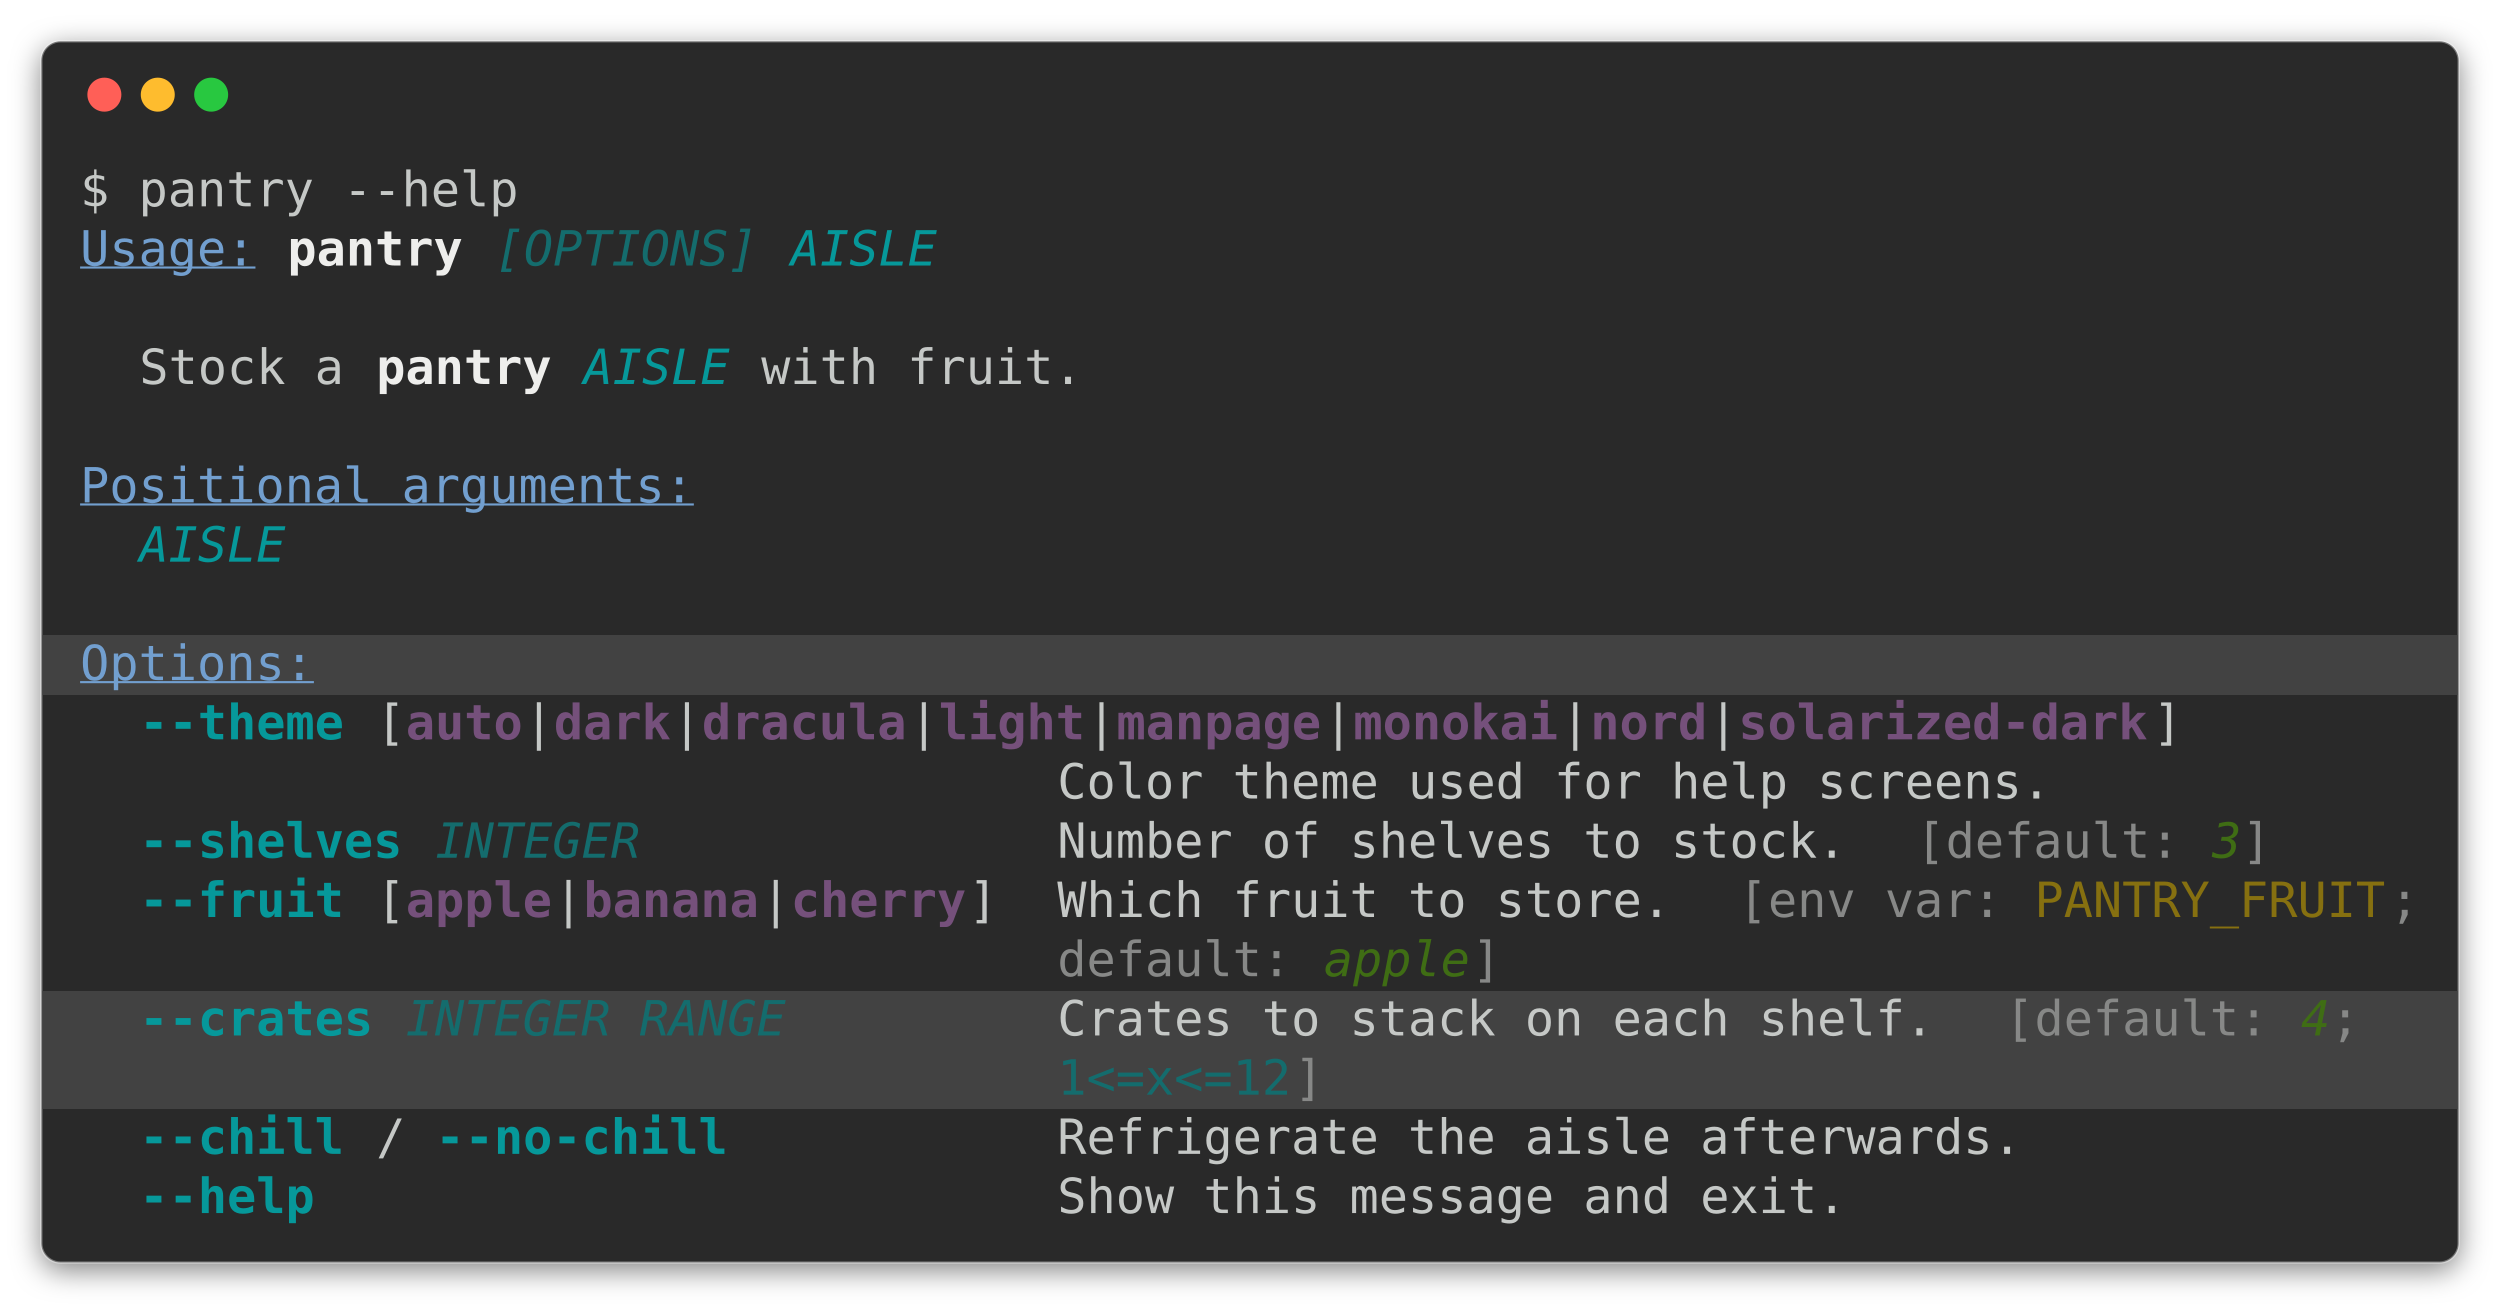
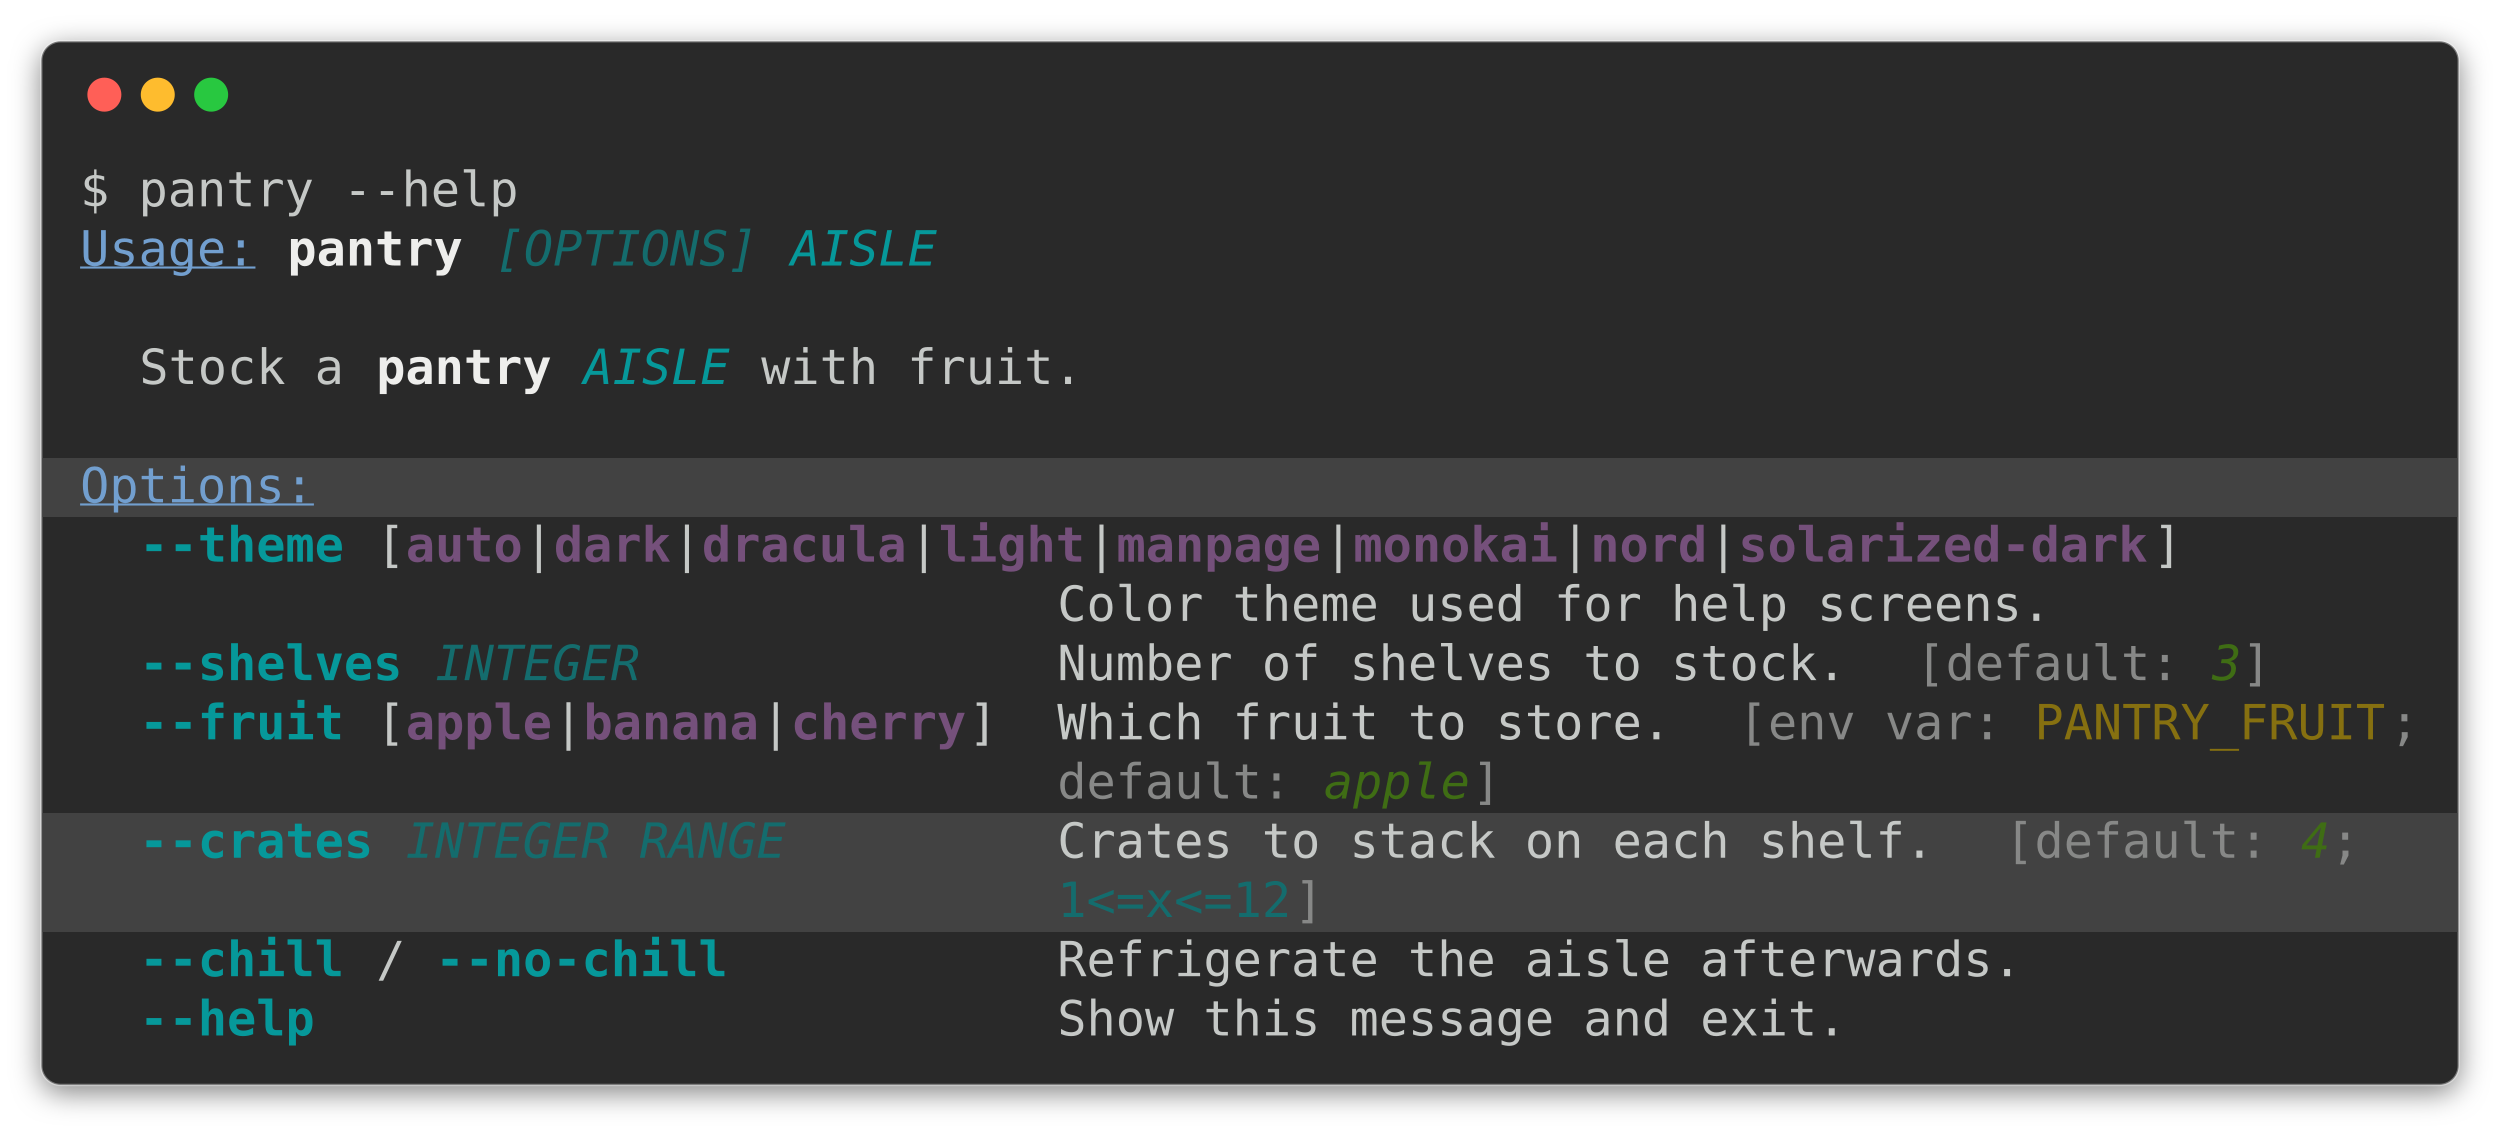
- <svg xmlns="http://www.w3.org/2000/svg" viewBox="0 0 1030 537.2">
+ <svg xmlns="http://www.w3.org/2000/svg" viewBox="0 0 1030 464">
  <style>
    .emphasized-screen-matrix {
        font-family: 'Fira Code', 'Cascadia Code', Menlo, Consolas, monospace;
        font-size: 20px;
        line-height: 24.4px;
        font-variant-east-asian: full-width;
    }
    .emphasized-screen-title {
        font-size: 18px;
        font-weight: bold;
        font-family: 'Fira Code', 'Cascadia Code', Menlo, Consolas, monospace;
    }
    .emphasized-screen-r1 { fill: #c5c8c6 }
    .emphasized-screen-r2 { fill: #729fcf;text-decoration: underline }
    .emphasized-screen-r3 { fill: #eeeeec;font-weight: bold }
    .emphasized-screen-r4 { fill: #146c6d;font-style: italic }
    .emphasized-screen-r5 { fill: #06989a;font-style: italic }
    .emphasized-screen-r6 { fill: #06989a;font-weight: bold }
    .emphasized-screen-r7 { fill: #75507b;font-weight: bold }
    .emphasized-screen-r8 { fill: #878887 }
    .emphasized-screen-r9 { fill: #3f6d14;font-style: italic }
    .emphasized-screen-r10 { fill: #867010 }
    .emphasized-screen-r11 { fill: #146c6d }
</style>
  <defs>
    <clipPath id="emphasized-screen-clip">
-       <rect x="33" y="65" width="963.8" height="439.2" />
+       <rect x="33" y="65" width="963.8" height="366" />
    </clipPath>
    <filter id="emphasized-screen-shadow" x="-50%" y="-50%" width="200%" height="200%">
      <feGaussianBlur in="SourceAlpha" stdDeviation="6" />
      <feOffset dx="0" dy="3" result="cast" />
      <feFlood flood-color="rgba(0,0,0,0.5)" />
      <feComposite in2="cast" operator="in" result="shadow" />
      <feComposite in="shadow" in2="SourceAlpha" operator="out" />
    </filter>
    <clipPath id="emphasized-screen-window">
-       <rect x="17.5" y="17.5" width="995" height="502.2" rx="7.5" />
+       <rect x="17.5" y="17.5" width="995" height="429" rx="7.5" />
    </clipPath>
  </defs>
-   <rect filter="url(#emphasized-screen-shadow)" x="17" y="17" width="996" height="503.2" rx="8" />
-   <rect fill="#292929" stroke="rgba(255,255,255,0.35)" stroke-width="1" x="17" y="17" width="996" height="503.2" rx="8" />
+   <rect filter="url(#emphasized-screen-shadow)" x="17" y="17" width="996" height="430" rx="8" />
+   <rect fill="#292929" stroke="rgba(255,255,255,0.35)" stroke-width="1" x="17" y="17" width="996" height="430" rx="8" />
  <g transform="translate(17, 17)">
    <g transform="translate(26,22)">
      <circle cx="0" cy="0" r="7" fill="#ff5f57" />
      <circle cx="22" cy="0" r="7" fill="#febc2e" />
      <circle cx="44" cy="0" r="7" fill="#28c840" />
    </g>
  </g>
  <g clip-path="url(#emphasized-screen-window)">
-     <rect fill="#424242" x="17.5" y="261.7" width="995" height="24.6" shape-rendering="crispEdges" />
-     <rect fill="#424242" x="17.5" y="408.1" width="995" height="24.6" shape-rendering="crispEdges" />
-     <rect fill="#424242" x="17.5" y="432.5" width="995" height="24.6" shape-rendering="crispEdges" />
+     <rect fill="#424242" x="17.5" y="188.5" width="995" height="24.6" shape-rendering="crispEdges" />
+     <rect fill="#424242" x="17.5" y="334.9" width="995" height="24.6" shape-rendering="crispEdges" />
+     <rect fill="#424242" x="17.5" y="359.3" width="995" height="24.6" shape-rendering="crispEdges" />
  </g>
  <g clip-path="url(#emphasized-screen-clip)">
    <g transform="translate(33, 65)">
      <g class="emphasized-screen-matrix" font-family="monospace" font-size="20" fill="#c5c8c6">
        <text class="emphasized-screen-r1" x="0" textLength="183" y="20">$ pantry --help</text>
        <text class="emphasized-screen-r2" x="0" textLength="73.2" y="44.4">Usage:</text>
        <text class="emphasized-screen-r3" x="85.4" textLength="73.2" y="44.4">pantry</text>
        <text class="emphasized-screen-r4" x="170.8" textLength="109.8" y="44.4">[OPTIONS]</text>
        <text class="emphasized-screen-r5" x="292.8" textLength="61" y="44.4">AISLE</text>
        <text class="emphasized-screen-r1" x="24.4" textLength="85.4" y="93.2">Stock a</text>
        <text class="emphasized-screen-r3" x="122" textLength="73.2" y="93.2">pantry</text>
        <text class="emphasized-screen-r5" x="207.4" textLength="61" y="93.2">AISLE</text>
        <text class="emphasized-screen-r1" x="280.6" textLength="134.2" y="93.2">with fruit.</text>
-         <text class="emphasized-screen-r2" x="0" textLength="256.2" y="142">Positional arguments:</text>
-         <text class="emphasized-screen-r5" x="24.4" textLength="61" y="166.4">AISLE</text>
-         <text class="emphasized-screen-r2" x="0" textLength="97.6" y="215.2">Options:</text>
-         <text class="emphasized-screen-r6" x="24.4" textLength="85.4" y="239.6">--theme</text>
+         <text class="emphasized-screen-r2" x="0" textLength="97.6" y="142">Options:</text>
+         <text class="emphasized-screen-r6" x="24.4" textLength="85.4" y="166.4">--theme</text>
+         <text class="emphasized-screen-r1" x="122" textLength="12.2" y="166.4">[</text>
+         <text class="emphasized-screen-r7" x="134.2" textLength="48.8" y="166.4">auto</text>
+         <text class="emphasized-screen-r1" x="183" textLength="12.2" y="166.4">|</text>
+         <text class="emphasized-screen-r7" x="195.2" textLength="48.8" y="166.4">dark</text>
+         <text class="emphasized-screen-r1" x="244" textLength="12.2" y="166.4">|</text>
+         <text class="emphasized-screen-r7" x="256.2" textLength="85.4" y="166.4">dracula</text>
+         <text class="emphasized-screen-r1" x="341.6" textLength="12.2" y="166.4">|</text>
+         <text class="emphasized-screen-r7" x="353.8" textLength="61" y="166.4">light</text>
+         <text class="emphasized-screen-r1" x="414.8" textLength="12.2" y="166.4">|</text>
+         <text class="emphasized-screen-r7" x="427" textLength="85.4" y="166.4">manpage</text>
+         <text class="emphasized-screen-r1" x="512.4" textLength="12.2" y="166.4">|</text>
+         <text class="emphasized-screen-r7" x="524.6" textLength="85.4" y="166.4">monokai</text>
+         <text class="emphasized-screen-r1" x="610" textLength="12.2" y="166.4">|</text>
+         <text class="emphasized-screen-r7" x="622.2" textLength="48.8" y="166.4">nord</text>
+         <text class="emphasized-screen-r1" x="671" textLength="12.2" y="166.4">|</text>
+         <text class="emphasized-screen-r7" x="683.2" textLength="170.8" y="166.4">solarized-dark</text>
+         <text class="emphasized-screen-r1" x="854" textLength="12.2" y="166.4">]</text>
+         <text class="emphasized-screen-r1" x="402.6" textLength="414.8" y="190.8">Color theme used for help screens.</text>
+         <text class="emphasized-screen-r6" x="24.4" textLength="109.8" y="215.2">--shelves</text>
+         <text class="emphasized-screen-r4" x="146.4" textLength="85.4" y="215.2">INTEGER</text>
+         <text class="emphasized-screen-r1" x="402.6" textLength="329.4" y="215.2">Number of shelves to stock.</text>
+         <text class="emphasized-screen-r8" x="756.4" textLength="12.2" y="215.2">[</text>
+         <text class="emphasized-screen-r8" x="768.6" textLength="97.6" y="215.2">default:</text>
+         <text class="emphasized-screen-r9" x="878.4" textLength="12.2" y="215.2">3</text>
+         <text class="emphasized-screen-r8" x="890.6" textLength="12.2" y="215.2">]</text>
+         <text class="emphasized-screen-r6" x="24.4" textLength="85.4" y="239.6">--fruit</text>
        <text class="emphasized-screen-r1" x="122" textLength="12.2" y="239.6">[</text>
-         <text class="emphasized-screen-r7" x="134.2" textLength="48.8" y="239.6">auto</text>
-         <text class="emphasized-screen-r1" x="183" textLength="12.2" y="239.6">|</text>
-         <text class="emphasized-screen-r7" x="195.2" textLength="48.8" y="239.6">dark</text>
-         <text class="emphasized-screen-r1" x="244" textLength="12.2" y="239.6">|</text>
-         <text class="emphasized-screen-r7" x="256.2" textLength="85.4" y="239.6">dracula</text>
-         <text class="emphasized-screen-r1" x="341.6" textLength="12.2" y="239.6">|</text>
-         <text class="emphasized-screen-r7" x="353.8" textLength="61" y="239.6">light</text>
-         <text class="emphasized-screen-r1" x="414.8" textLength="12.2" y="239.6">|</text>
-         <text class="emphasized-screen-r7" x="427" textLength="85.4" y="239.6">manpage</text>
-         <text class="emphasized-screen-r1" x="512.4" textLength="12.2" y="239.6">|</text>
-         <text class="emphasized-screen-r7" x="524.6" textLength="85.4" y="239.6">monokai</text>
-         <text class="emphasized-screen-r1" x="610" textLength="12.2" y="239.6">|</text>
-         <text class="emphasized-screen-r7" x="622.2" textLength="48.8" y="239.6">nord</text>
-         <text class="emphasized-screen-r1" x="671" textLength="12.2" y="239.6">|</text>
-         <text class="emphasized-screen-r7" x="683.2" textLength="170.8" y="239.6">solarized-dark</text>
-         <text class="emphasized-screen-r1" x="854" textLength="12.2" y="239.6">]</text>
-         <text class="emphasized-screen-r1" x="402.6" textLength="414.8" y="264">Color theme used for help screens.</text>
-         <text class="emphasized-screen-r6" x="24.4" textLength="109.8" y="288.4">--shelves</text>
-         <text class="emphasized-screen-r4" x="146.4" textLength="85.4" y="288.4">INTEGER</text>
-         <text class="emphasized-screen-r1" x="402.6" textLength="329.4" y="288.4">Number of shelves to stock.</text>
-         <text class="emphasized-screen-r8" x="756.4" textLength="12.2" y="288.4">[</text>
-         <text class="emphasized-screen-r8" x="768.6" textLength="97.6" y="288.4">default:</text>
-         <text class="emphasized-screen-r9" x="878.4" textLength="12.2" y="288.4">3</text>
-         <text class="emphasized-screen-r8" x="890.6" textLength="12.2" y="288.4">]</text>
-         <text class="emphasized-screen-r6" x="24.4" textLength="85.4" y="312.8">--fruit</text>
-         <text class="emphasized-screen-r1" x="122" textLength="12.2" y="312.8">[</text>
-         <text class="emphasized-screen-r7" x="134.2" textLength="61" y="312.8">apple</text>
-         <text class="emphasized-screen-r1" x="195.2" textLength="12.2" y="312.8">|</text>
-         <text class="emphasized-screen-r7" x="207.4" textLength="73.2" y="312.8">banana</text>
-         <text class="emphasized-screen-r1" x="280.6" textLength="12.2" y="312.8">|</text>
-         <text class="emphasized-screen-r7" x="292.8" textLength="73.2" y="312.8">cherry</text>
-         <text class="emphasized-screen-r1" x="366" textLength="12.2" y="312.8">]</text>
-         <text class="emphasized-screen-r1" x="402.6" textLength="256.2" y="312.8">Which fruit to store.</text>
-         <text class="emphasized-screen-r8" x="683.2" textLength="12.2" y="312.8">[</text>
-         <text class="emphasized-screen-r8" x="695.4" textLength="97.6" y="312.8">env var:</text>
-         <text class="emphasized-screen-r10" x="805.2" textLength="146.4" y="312.8">PANTRY_FRUIT</text>
-         <text class="emphasized-screen-r8" x="951.6" textLength="12.2" y="312.8">;</text>
-         <text class="emphasized-screen-r8" x="402.6" textLength="97.6" y="337.2">default:</text>
-         <text class="emphasized-screen-r9" x="512.4" textLength="61" y="337.2">apple</text>
-         <text class="emphasized-screen-r8" x="573.4" textLength="12.2" y="337.2">]</text>
-         <text class="emphasized-screen-r6" x="24.4" textLength="97.6" y="361.6">--crates</text>
-         <text class="emphasized-screen-r4" x="134.2" textLength="158.6" y="361.6">INTEGER RANGE</text>
-         <text class="emphasized-screen-r1" x="402.6" textLength="366" y="361.6">Crates to stack on each shelf.</text>
-         <text class="emphasized-screen-r8" x="793" textLength="12.2" y="361.6">[</text>
-         <text class="emphasized-screen-r8" x="805.2" textLength="97.6" y="361.6">default:</text>
-         <text class="emphasized-screen-r9" x="915" textLength="12.2" y="361.6">4</text>
-         <text class="emphasized-screen-r8" x="927.2" textLength="12.2" y="361.6">;</text>
-         <text class="emphasized-screen-r11" x="402.6" textLength="97.6" y="386">1&lt;=x&lt;=12</text>
-         <text class="emphasized-screen-r8" x="500.2" textLength="12.2" y="386">]</text>
-         <text class="emphasized-screen-r6" x="24.4" textLength="85.4" y="410.4">--chill</text>
-         <text class="emphasized-screen-r1" x="122" textLength="12.2" y="410.4">/</text>
-         <text class="emphasized-screen-r6" x="146.4" textLength="122" y="410.4">--no-chill</text>
-         <text class="emphasized-screen-r1" x="402.6" textLength="402.6" y="410.4">Refrigerate the aisle afterwards.</text>
-         <text class="emphasized-screen-r6" x="24.4" textLength="73.2" y="434.8">--help</text>
-         <text class="emphasized-screen-r1" x="402.6" textLength="329.4" y="434.8">Show this message and exit.</text>
+         <text class="emphasized-screen-r7" x="134.2" textLength="61" y="239.6">apple</text>
+         <text class="emphasized-screen-r1" x="195.2" textLength="12.2" y="239.6">|</text>
+         <text class="emphasized-screen-r7" x="207.4" textLength="73.2" y="239.6">banana</text>
+         <text class="emphasized-screen-r1" x="280.6" textLength="12.2" y="239.6">|</text>
+         <text class="emphasized-screen-r7" x="292.8" textLength="73.2" y="239.6">cherry</text>
+         <text class="emphasized-screen-r1" x="366" textLength="12.2" y="239.6">]</text>
+         <text class="emphasized-screen-r1" x="402.6" textLength="256.2" y="239.6">Which fruit to store.</text>
+         <text class="emphasized-screen-r8" x="683.2" textLength="12.2" y="239.6">[</text>
+         <text class="emphasized-screen-r8" x="695.4" textLength="97.6" y="239.6">env var:</text>
+         <text class="emphasized-screen-r10" x="805.2" textLength="146.4" y="239.6">PANTRY_FRUIT</text>
+         <text class="emphasized-screen-r8" x="951.6" textLength="12.2" y="239.6">;</text>
+         <text class="emphasized-screen-r8" x="402.6" textLength="97.6" y="264">default:</text>
+         <text class="emphasized-screen-r9" x="512.4" textLength="61" y="264">apple</text>
+         <text class="emphasized-screen-r8" x="573.4" textLength="12.2" y="264">]</text>
+         <text class="emphasized-screen-r6" x="24.4" textLength="97.6" y="288.4">--crates</text>
+         <text class="emphasized-screen-r4" x="134.2" textLength="158.6" y="288.4">INTEGER RANGE</text>
+         <text class="emphasized-screen-r1" x="402.6" textLength="366" y="288.4">Crates to stack on each shelf.</text>
+         <text class="emphasized-screen-r8" x="793" textLength="12.2" y="288.4">[</text>
+         <text class="emphasized-screen-r8" x="805.2" textLength="97.6" y="288.4">default:</text>
+         <text class="emphasized-screen-r9" x="915" textLength="12.2" y="288.4">4</text>
+         <text class="emphasized-screen-r8" x="927.2" textLength="12.2" y="288.4">;</text>
+         <text class="emphasized-screen-r11" x="402.6" textLength="97.6" y="312.8">1&lt;=x&lt;=12</text>
+         <text class="emphasized-screen-r8" x="500.2" textLength="12.2" y="312.8">]</text>
+         <text class="emphasized-screen-r6" x="24.4" textLength="85.4" y="337.2">--chill</text>
+         <text class="emphasized-screen-r1" x="122" textLength="12.2" y="337.2">/</text>
+         <text class="emphasized-screen-r6" x="146.4" textLength="122" y="337.2">--no-chill</text>
+         <text class="emphasized-screen-r1" x="402.6" textLength="402.6" y="337.2">Refrigerate the aisle afterwards.</text>
+         <text class="emphasized-screen-r6" x="24.4" textLength="73.2" y="361.6">--help</text>
+         <text class="emphasized-screen-r1" x="402.6" textLength="329.4" y="361.6">Show this message and exit.</text>
      </g>
    </g>
  </g>
</svg>
